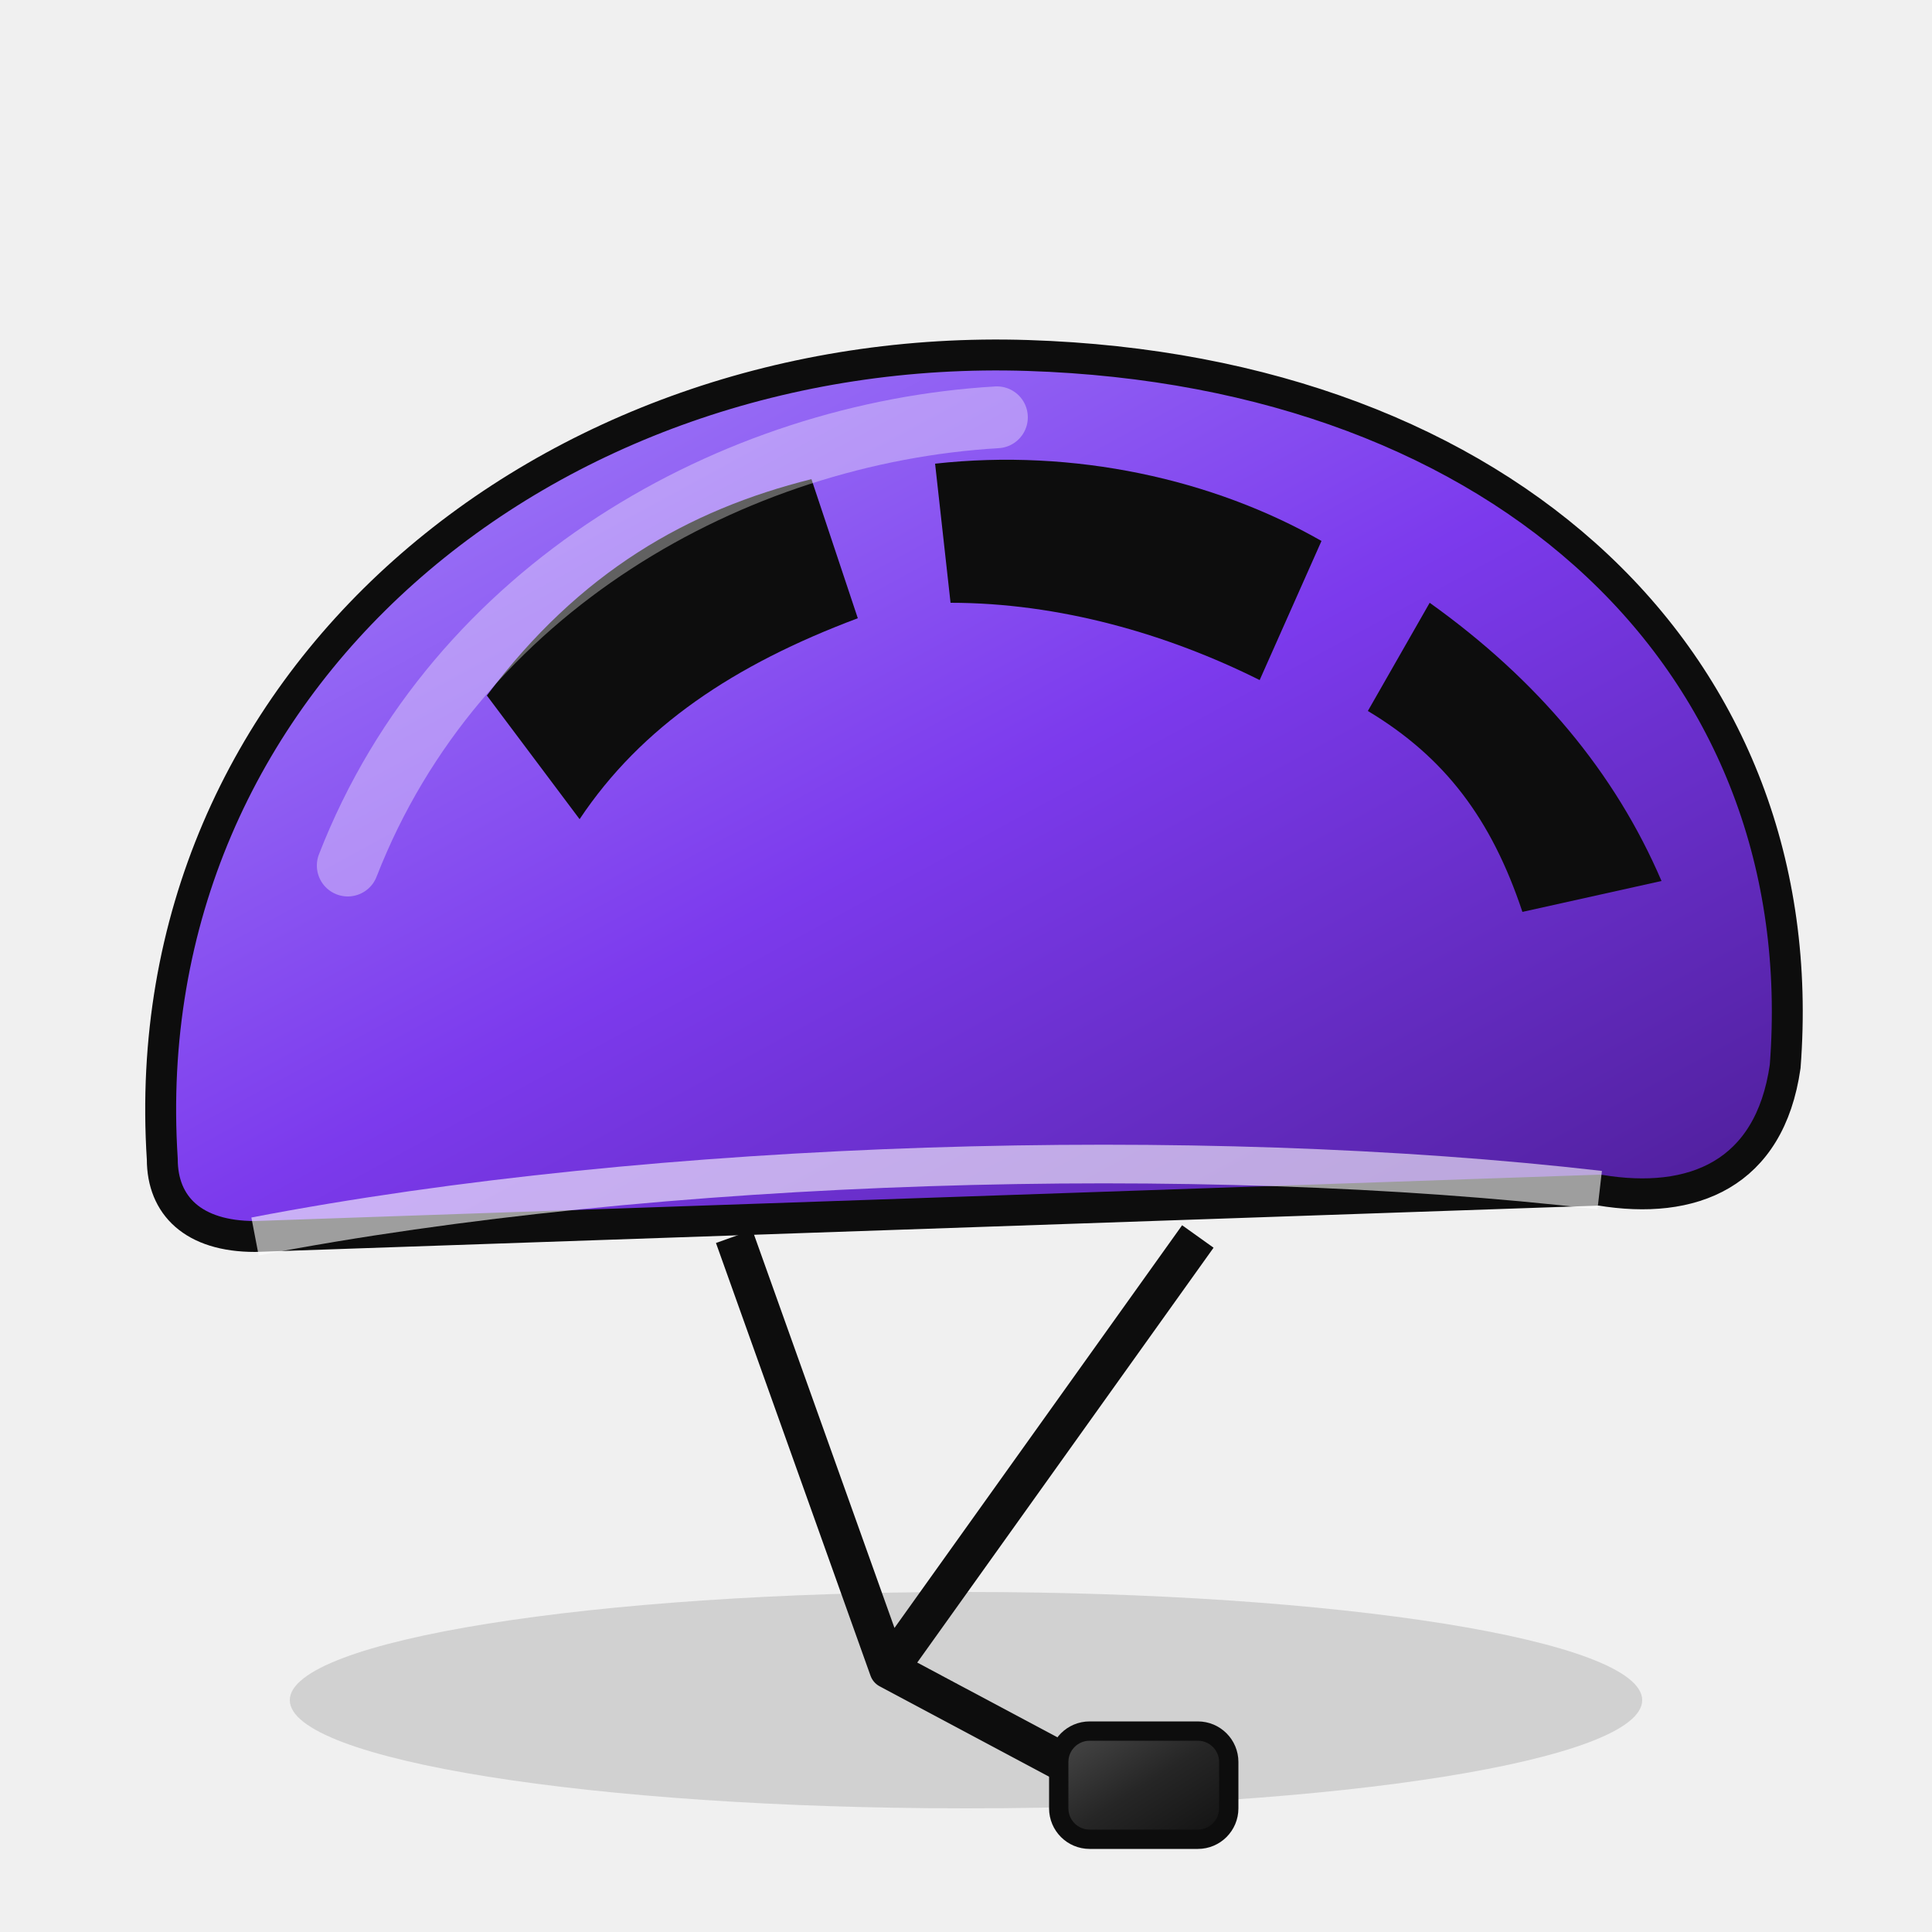
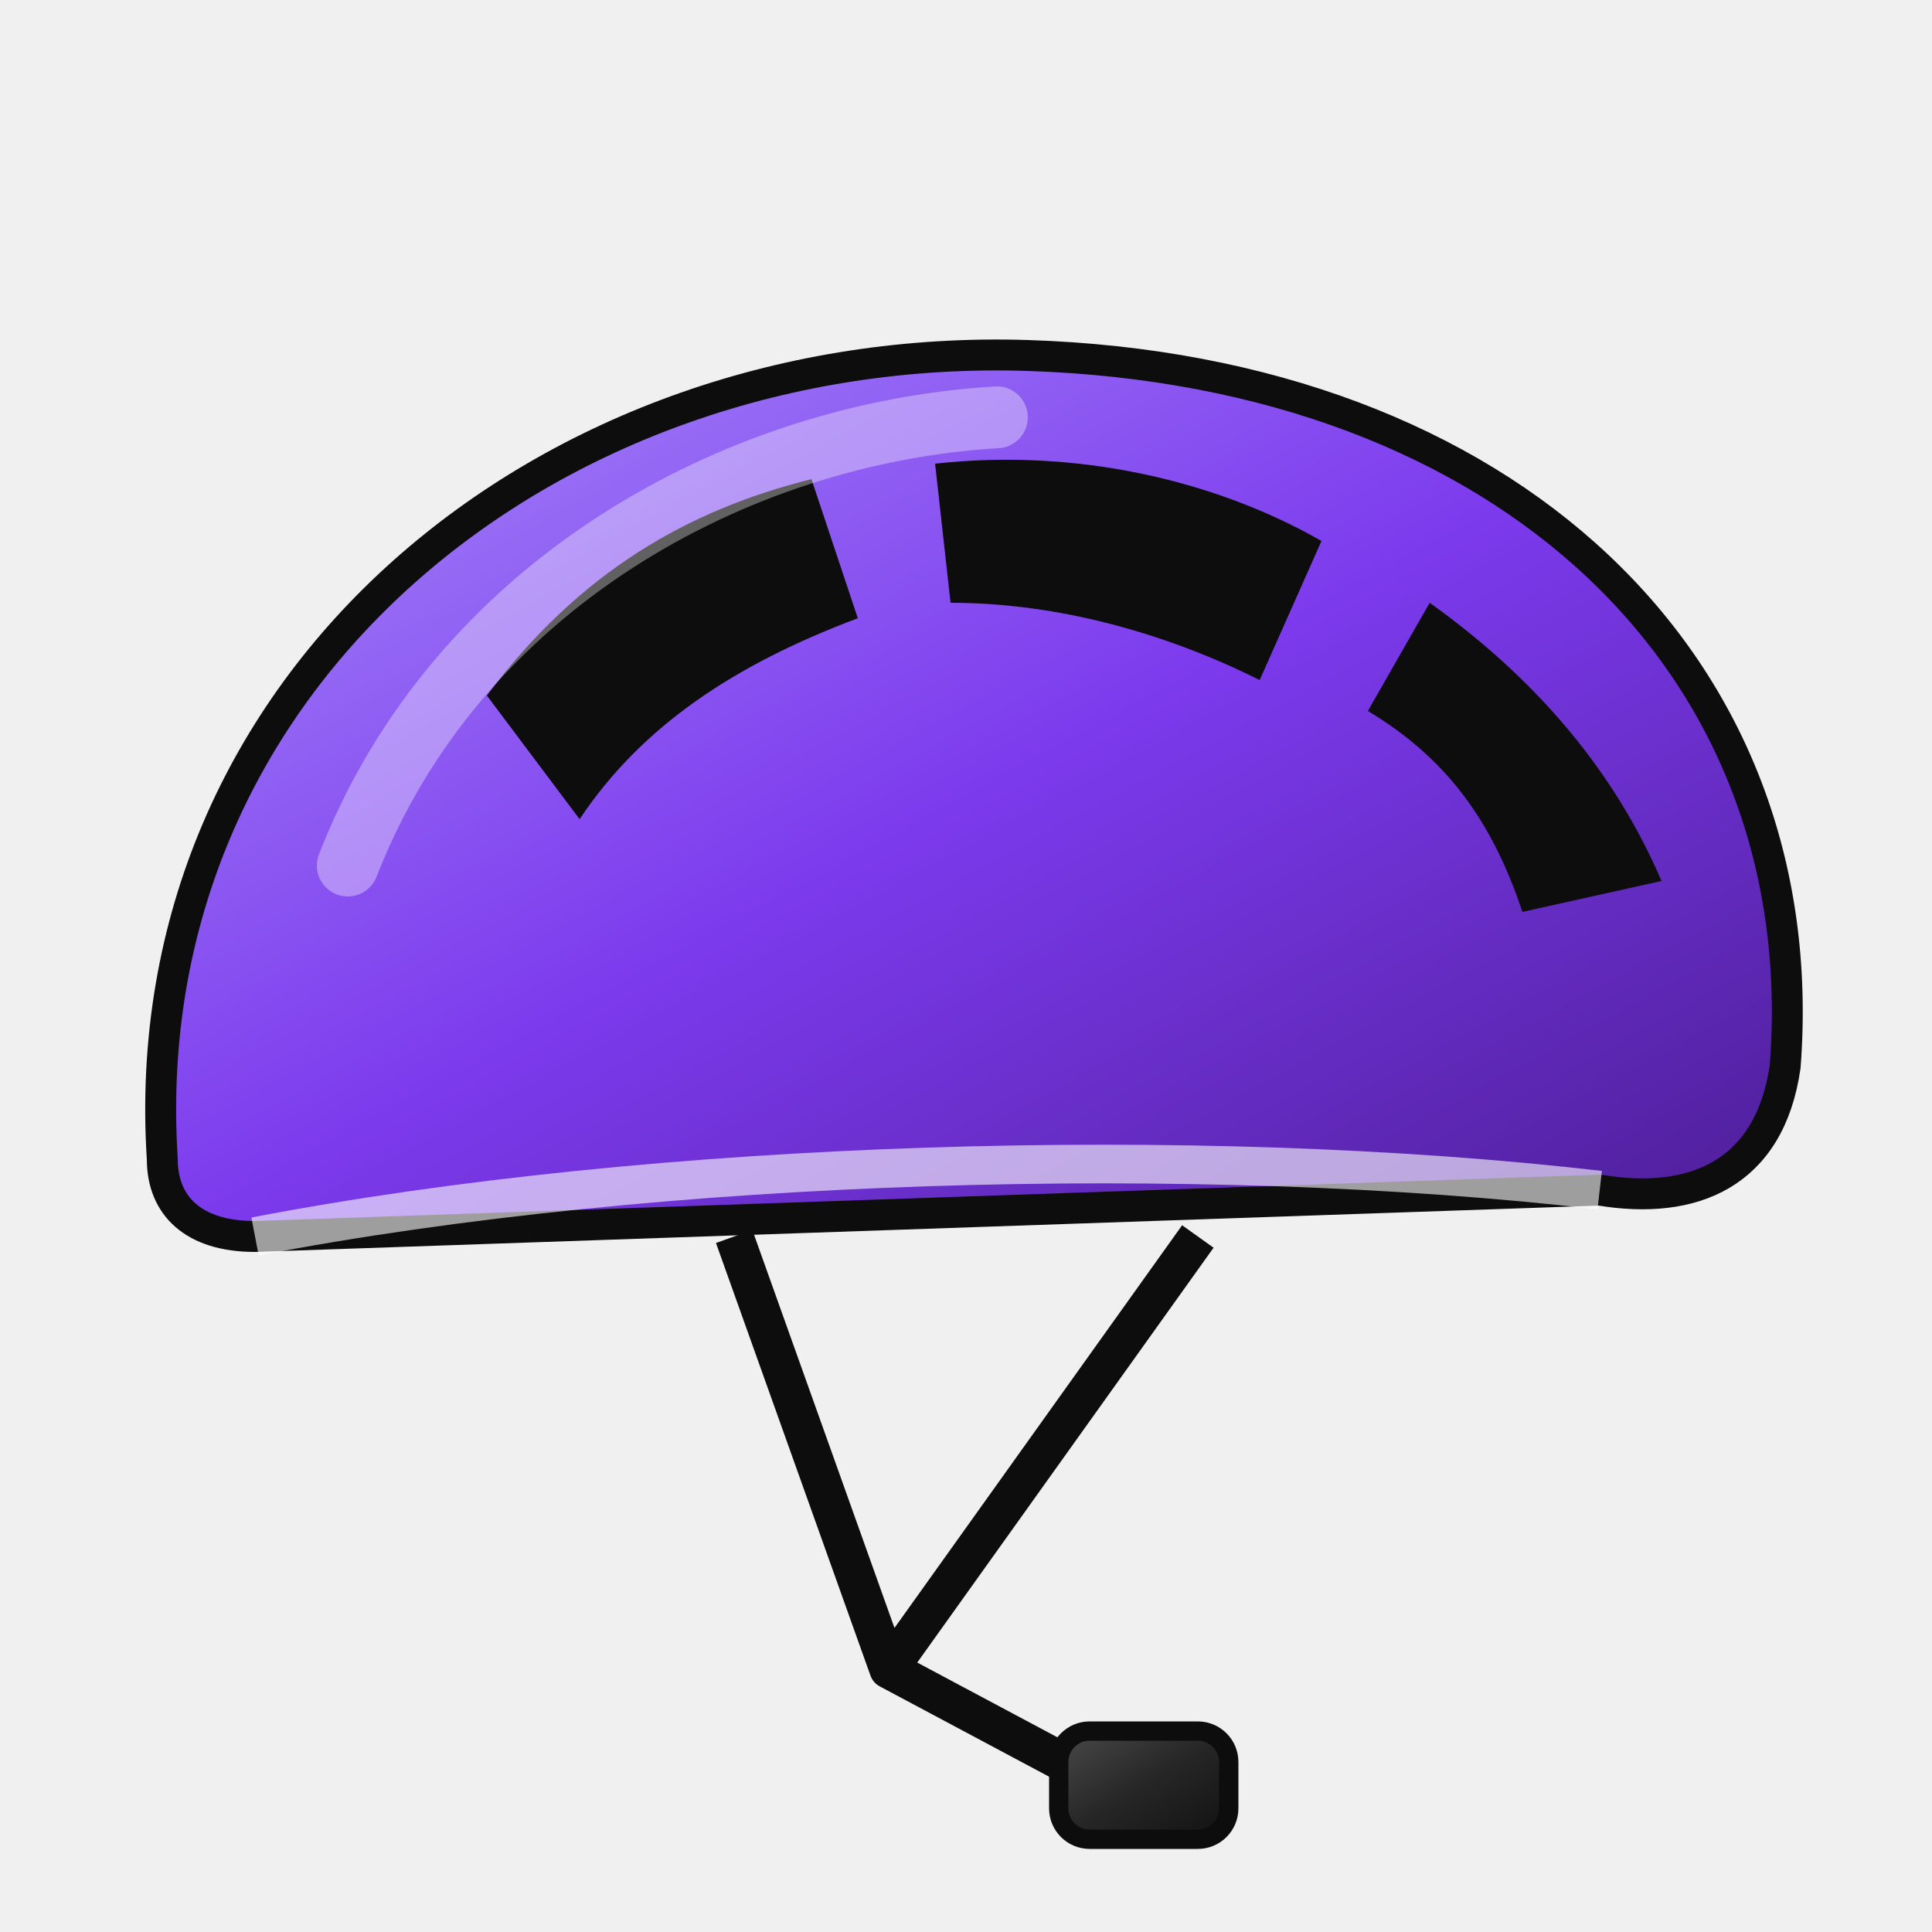
<svg xmlns="http://www.w3.org/2000/svg" viewBox="0 0 200 200" width="200" height="200" aria-hidden="true">
  <defs>
    <linearGradient id="gm" x1="0" y1="0" x2="1" y2="1">
      <stop offset="0" stop-color="#a78bfa" />
      <stop offset="0.5" stop-color="#7c3aed" />
      <stop offset="1" stop-color="#4c1d95" />
    </linearGradient>
    <linearGradient id="gmv" x1="0" y1="0" x2="0" y2="1">
      <stop offset="0" stop-color="#a78bfa" />
      <stop offset="1" stop-color="#4c1d95" />
    </linearGradient>
    <linearGradient id="gk" x1="0" y1="0" x2="1" y2="1">
      <stop offset="0" stop-color="#4a4a4a" />
      <stop offset="0.5" stop-color="#262626" />
      <stop offset="1" stop-color="#111" />
    </linearGradient>
    <linearGradient id="gs" x1="0" y1="0" x2="0" y2="1">
      <stop offset="0" stop-color="#fafafa" />
      <stop offset="0.45" stop-color="#9a9a9a" />
      <stop offset="0.55" stop-color="#7d7d7d" />
      <stop offset="1" stop-color="#dcdcdc" />
    </linearGradient>
    <linearGradient id="gsh" x1="0" y1="0" x2="1" y2="0">
      <stop offset="0" stop-color="#fafafa" />
      <stop offset="0.45" stop-color="#9a9a9a" />
      <stop offset="0.55" stop-color="#7d7d7d" />
      <stop offset="1" stop-color="#dcdcdc" />
    </linearGradient>
    <linearGradient id="gw" x1="0" y1="0" x2="1" y2="1">
      <stop offset="0" stop-color="#ffffff" />
      <stop offset="1" stop-color="#d4d4d0" />
    </linearGradient>
    <linearGradient id="gwood" x1="0" y1="0" x2="0" y2="1">
      <stop offset="0" stop-color="#d9a470" />
      <stop offset="1" stop-color="#9a6436" />
    </linearGradient>
    <linearGradient id="gy" x1="0" y1="0" x2="1" y2="1">
      <stop offset="0" stop-color="#f2ff7a" />
      <stop offset="0.5" stop-color="#d4ee26" />
      <stop offset="1" stop-color="#94ad00" />
    </linearGradient>
    <filter id="sh" x="-20%" y="-20%" width="140%" height="150%">
      <feDropShadow dx="0" dy="7" stdDeviation="5" flood-color="#000" flood-opacity="0.35" />
    </filter>
  </defs>
-   <ellipse cx="100" cy="176" rx="70" ry="11.2" fill="#0d0d0d" opacity="0.14" />
  <g transform="translate(100 96) rotate(0) scale(0.8)">
    <g>
      <path d="M-104 30C-108-32-54-76 8-74 70-72 110-34 106 18 104 32 94 36 82 34L-92 40C-100 40-104 36-104 30Z" fill="url(#gm)" stroke="#0d0d0d" stroke-width="4" stroke-linejoin="round" stroke-linecap="round" />
      <g fill="#0d0d0d">
        <path d="M-62-30C-50-46-36-54-20-58L-14-40C-30-34-42-26-50-14Z" />
        <path d="M-4-60C14-62 32-58 46-50L38-32C26-38 12-42-2-42Z" />
        <path d="M60-42C74-32 84-20 90-6L72-2C68-14 62-22 52-28Z" />
      </g>
      <path d="M-92 40C-40 30 30 28 82 34" fill="none" stroke="#fff" stroke-width="5" opacity="0.6" />
      <path d="M-30 40L-10 96 30 40M-10 96L20 112" fill="none" stroke="#0d0d0d" stroke-width="5" stroke-linejoin="round" />
      <rect x="12" y="104" width="22" height="14" rx="4" fill="url(#gk)" stroke="#0d0d0d" stroke-width="2.5" stroke-linejoin="round" stroke-linecap="round" />
      <path d="M-80-8C-66-44-30-64 4-66" fill="none" stroke="#fff" stroke-width="8" stroke-linecap="round" opacity="0.35" />
    </g>
  </g>
</svg>
